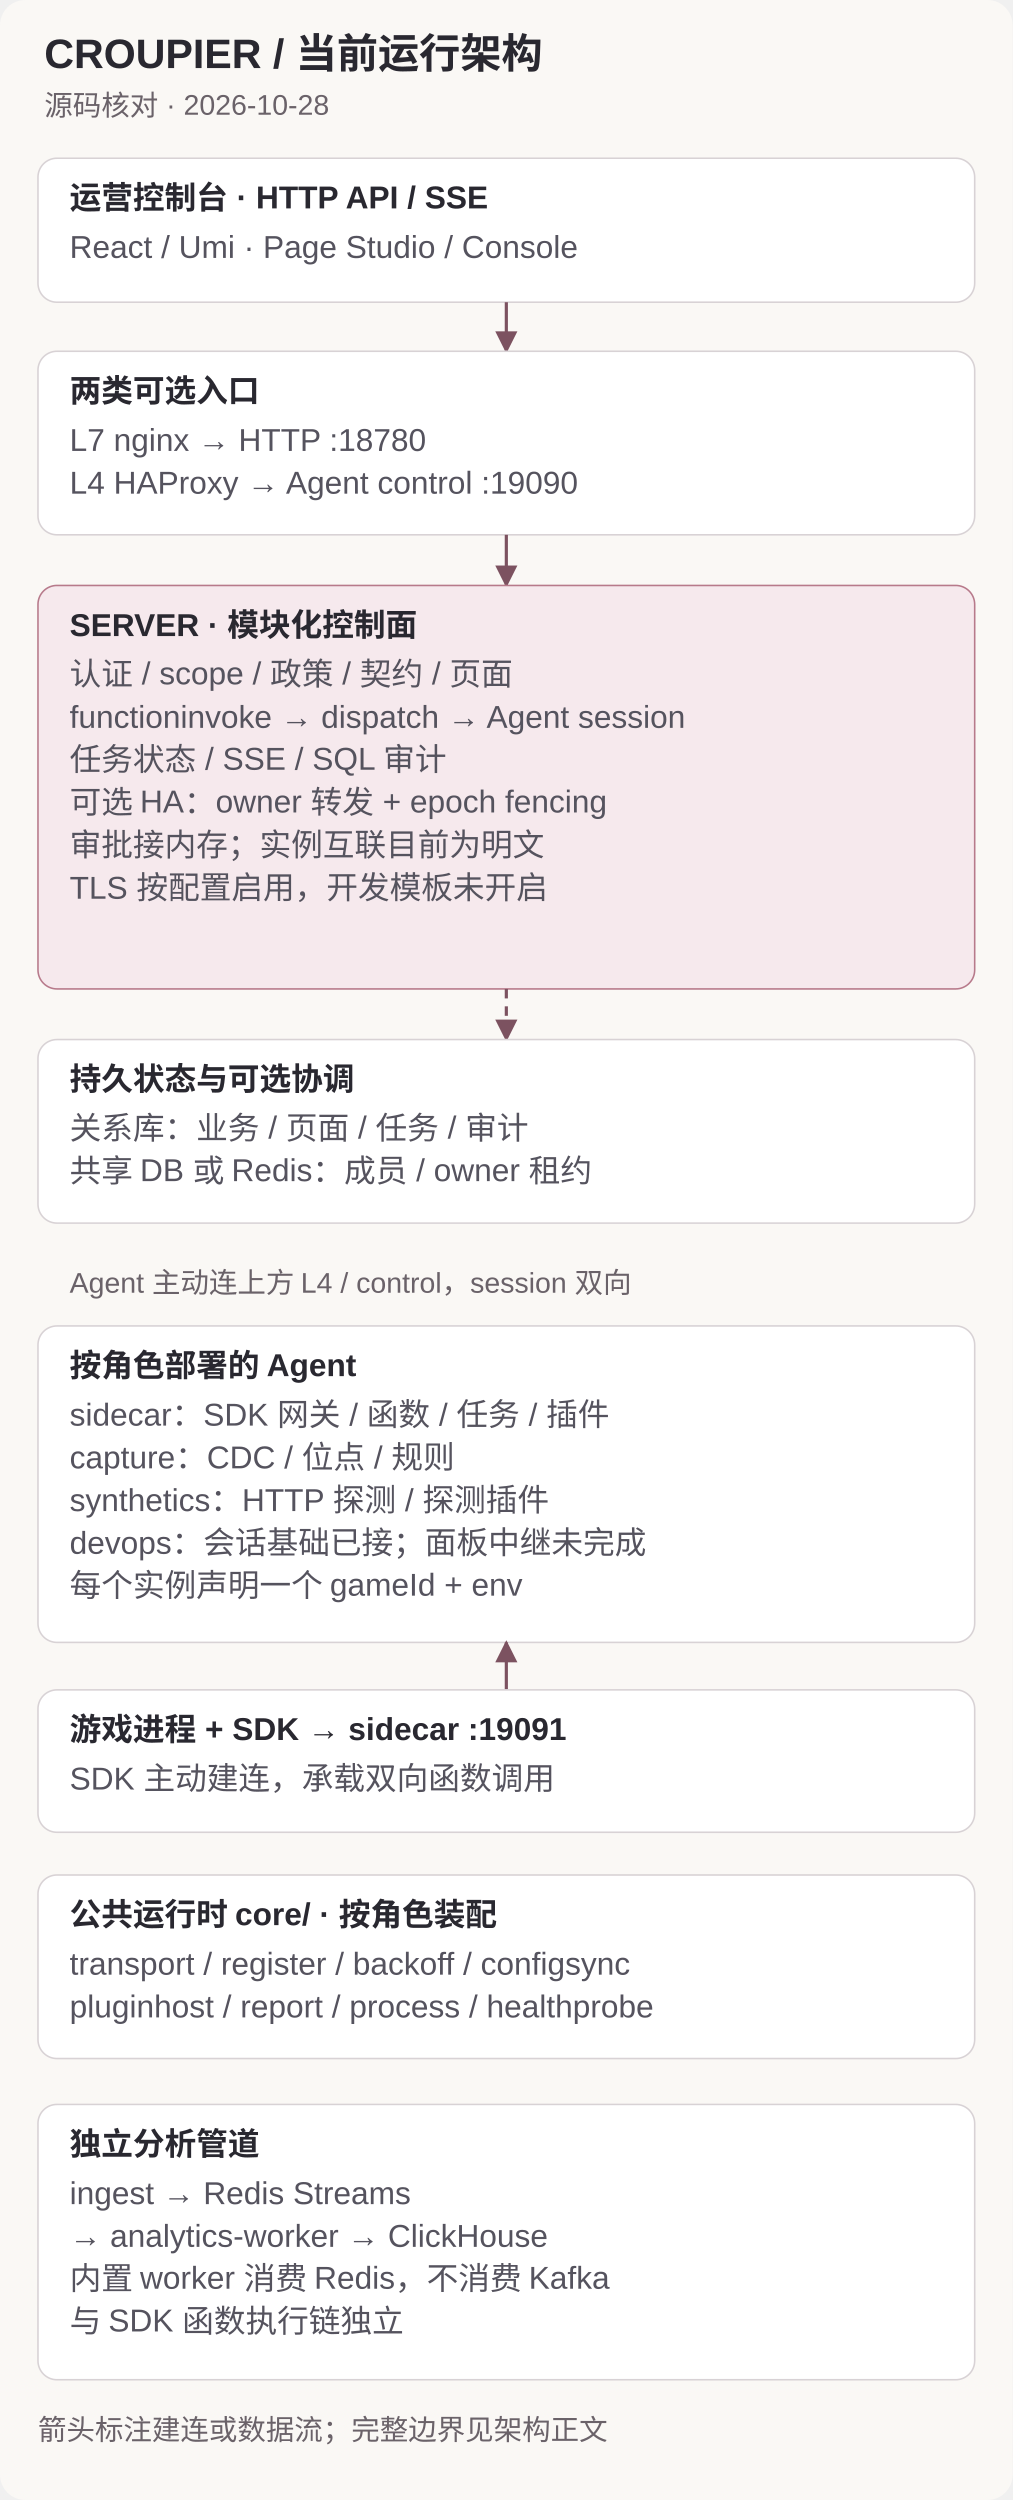
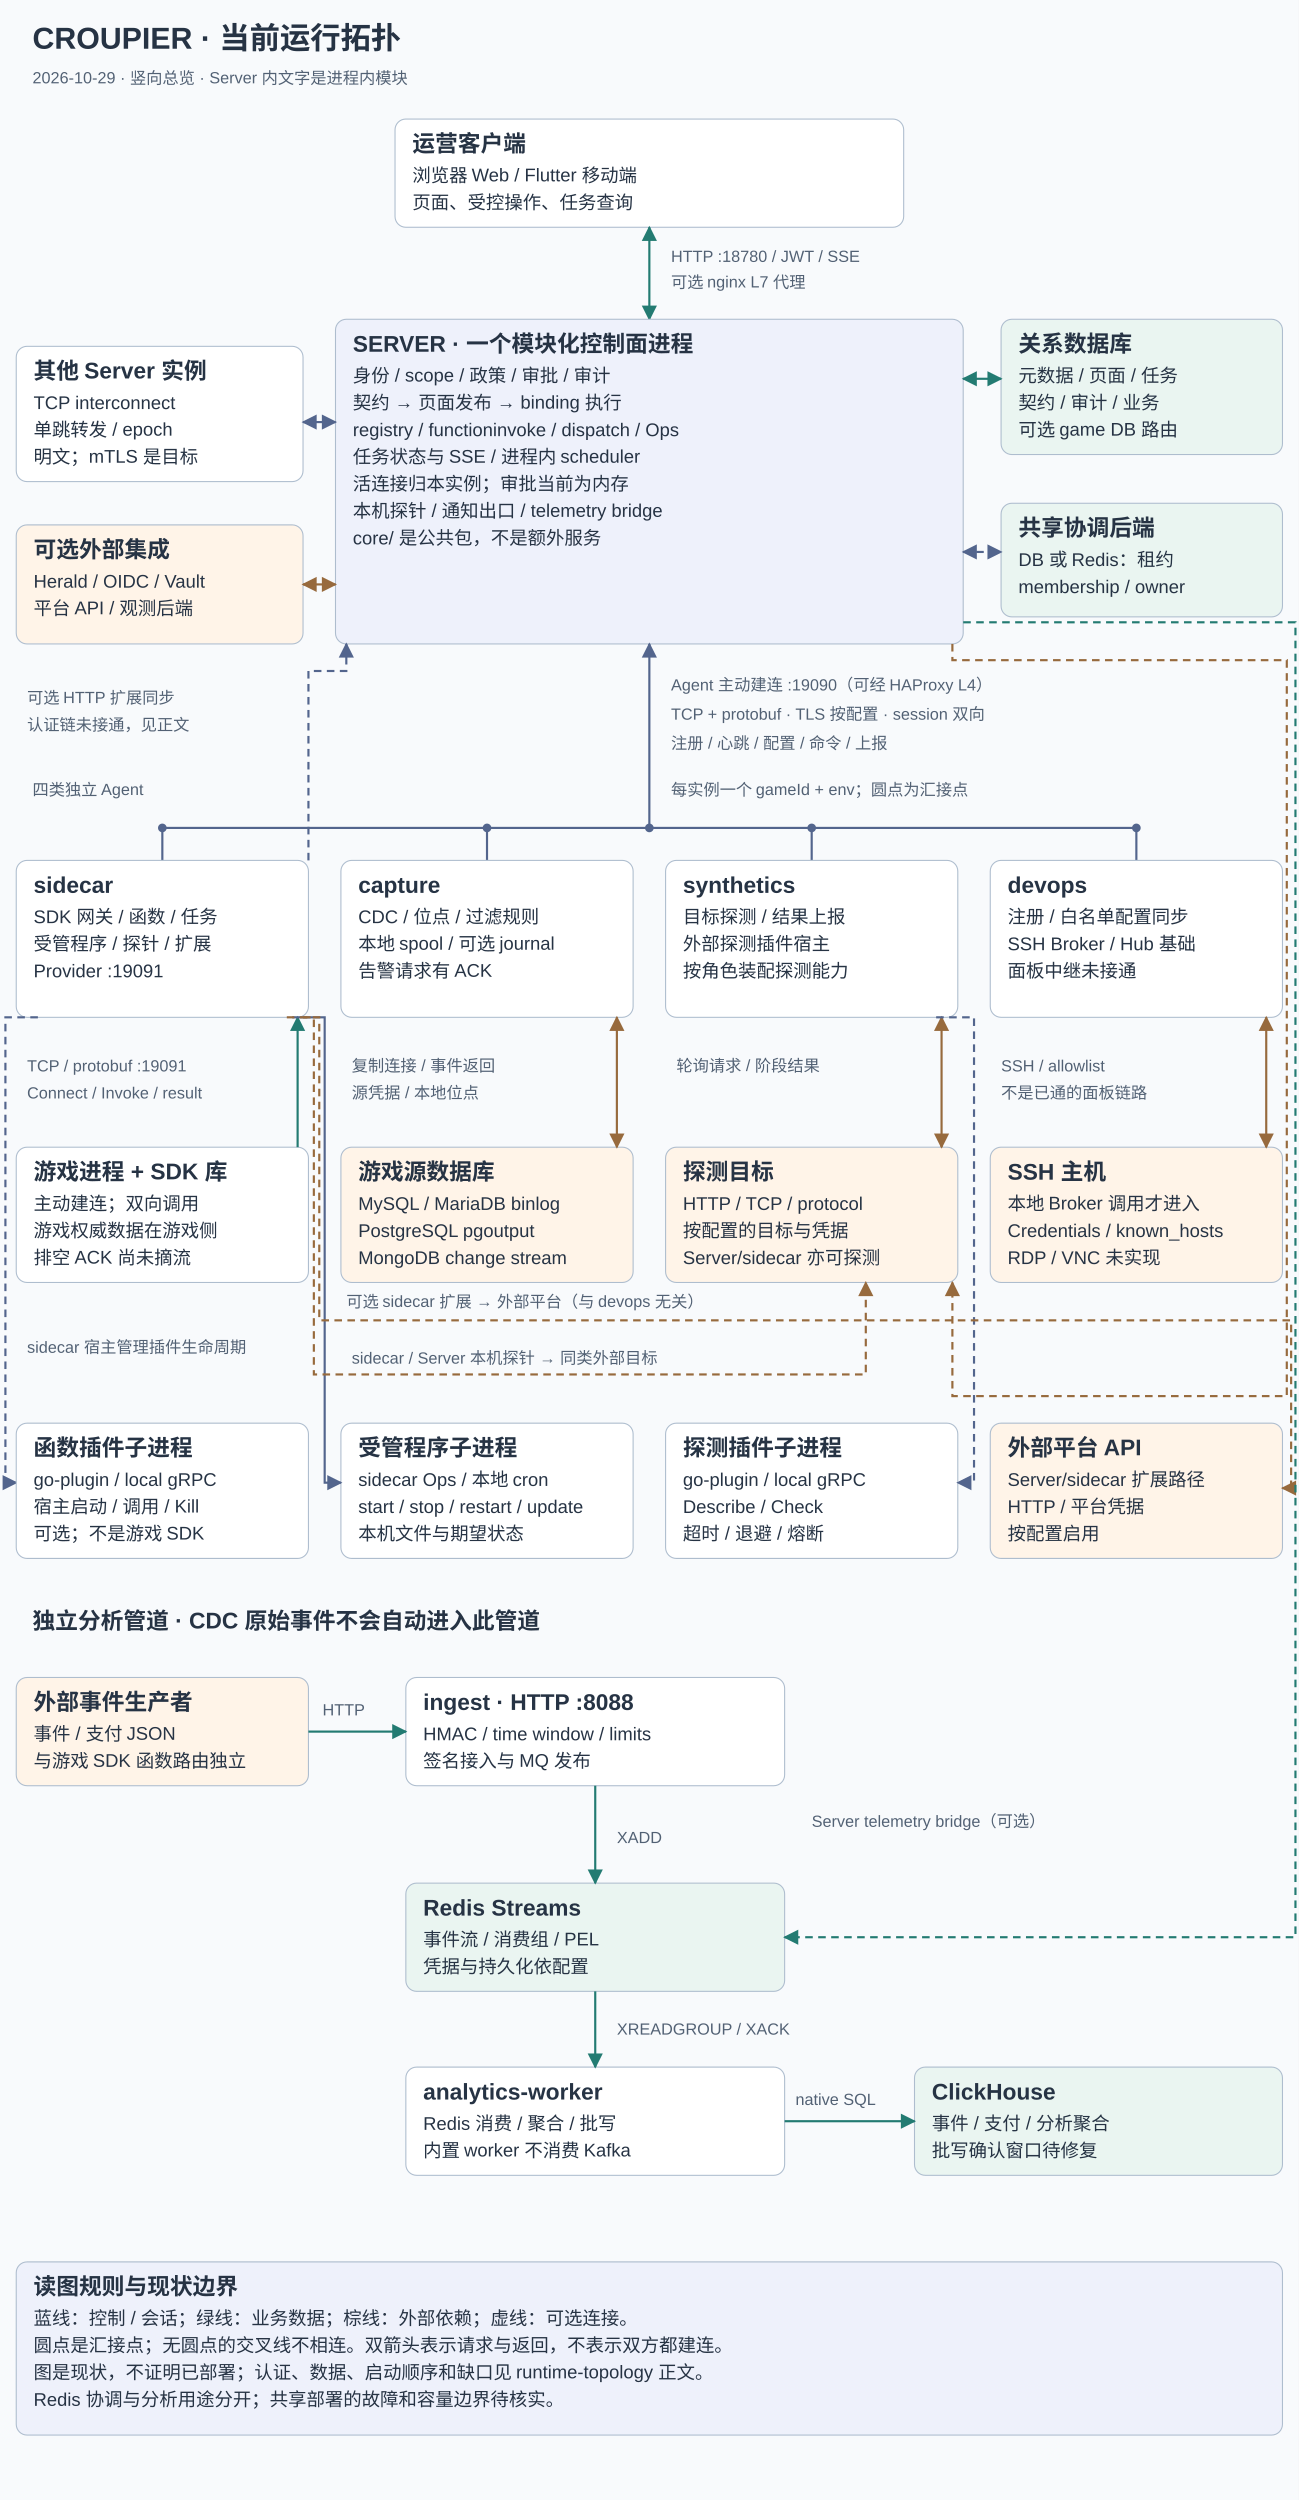
- <svg xmlns="http://www.w3.org/2000/svg" width="640" height="1580" viewBox="0 0 640 1580" role="img" aria-labelledby="title desc">
+ <svg xmlns="http://www.w3.org/2000/svg" width="1200" height="2310" viewBox="0 0 1200 2310" role="img" aria-labelledby="title desc">
  <defs>
-     <marker id="arrow" viewBox="0 0 10 10" refX="9" refY="5" markerWidth="7" markerHeight="7" orient="auto-start-reverse">
-       <path d="M0 0 L10 5 L0 10Z" fill="#7c5260" />
+     <marker id="control" viewBox="0 0 10 10" refX="9" refY="5" markerWidth="7" markerHeight="7" orient="auto-start-reverse">
+       <path d="M0 0L10 5L0 10Z" fill="#53658d" />
+     </marker>
+     <marker id="data" viewBox="0 0 10 10" refX="9" refY="5" markerWidth="7" markerHeight="7" orient="auto-start-reverse">
+       <path d="M0 0L10 5L0 10Z" fill="#237b72" />
+     </marker>
+     <marker id="external" viewBox="0 0 10 10" refX="9" refY="5" markerWidth="7" markerHeight="7" orient="auto-start-reverse">
+       <path d="M0 0L10 5L0 10Z" fill="#976a3d" />
    </marker>
  </defs>
-   <style>text{font-family:Arial,'Noto Sans CJK SC','Microsoft YaHei',sans-serif;fill:#292830} .heading{font-size:26px;font-weight:700} .label{font-size:20px;font-weight:700} .body{font-size:20px;fill:#55535e} .note{font-size:18px;fill:#6a6269} .line{fill:none;stroke:#7c5260;stroke-width:2;marker-end:url(#arrow)} .dash{stroke-dasharray:6 5}</style>
-   <rect width="640" height="1580" rx="16" fill="#faf8f5" />
-   <text x="28" y="43" class="heading">CROUPIER / 当前运行架构</text>
-   <text x="28" y="73" class="note">源码核对 · 2026-10-28</text>
-   <rect x="24" y="100" width="592" height="91" rx="12" fill="#ffffff" stroke="#d8d2d5" />
-   <text x="44" y="132" class="label">运营控制台 · HTTP API / SSE</text>
-   <text x="44" y="163" class="body">React / Umi · Page Studio / Console</text>
-   <path d="M320 191 V222" class="line" />
-   <rect x="24" y="222" width="592" height="116" rx="12" fill="#ffffff" stroke="#d8d2d5" />
-   <text x="44" y="254" class="label">两类可选入口</text>
-   <text x="44" y="285" class="body">L7 nginx → HTTP :18780</text>
-   <text x="44" y="312" class="body">L4 HAProxy → Agent control :19090</text>
-   <path d="M320 338 V370" class="line" />
-   <rect x="24" y="370" width="592" height="255" rx="12" fill="#f6e9ed" stroke="#b77a8b" />
-   <text x="44" y="402" class="label">SERVER · 模块化控制面</text>
-   <text x="44" y="433" class="body">认证 / scope / 政策 / 契约 / 页面</text>
-   <text x="44" y="460" class="body">functioninvoke → dispatch → Agent session</text>
-   <text x="44" y="487" class="body">任务状态 / SSE / SQL 审计</text>
-   <text x="44" y="514" class="body">可选 HA：owner 转发 + epoch fencing</text>
-   <text x="44" y="541" class="body">审批接内存；实例互联目前为明文</text>
-   <text x="44" y="568" class="body">TLS 按配置启用，开发模板未开启</text>
-   <path d="M320 625 V657" class="line dash" />
-   <rect x="24" y="657" width="592" height="116" rx="12" fill="#ffffff" stroke="#d8d2d5" />
-   <text x="44" y="689" class="label">持久状态与可选协调</text>
-   <text x="44" y="720" class="body">关系库：业务 / 页面 / 任务 / 审计</text>
-   <text x="44" y="747" class="body">共享 DB 或 Redis：成员 / owner 租约</text>
-   <text x="44" y="817" class="note">Agent 主动连上方 L4 / control，session 双向</text>
-   <rect x="24" y="838" width="592" height="200" rx="12" fill="#ffffff" stroke="#d8d2d5" />
-   <text x="44" y="870" class="label">按角色部署的 Agent</text>
-   <text x="44" y="901" class="body">sidecar：SDK 网关 / 函数 / 任务 / 插件</text>
-   <text x="44" y="928" class="body">capture：CDC / 位点 / 规则</text>
-   <text x="44" y="955" class="body">synthetics：HTTP 探测 / 探测插件</text>
-   <text x="44" y="982" class="body">devops：会话基础已接；面板中继未完成</text>
-   <text x="44" y="1009" class="body">每个实例声明一个 gameId + env</text>
-   <path d="M320 1068 V1038" class="line" />
-   <rect x="24" y="1068" width="592" height="90" rx="12" fill="#ffffff" stroke="#d8d2d5" />
-   <text x="44" y="1100" class="label">游戏进程 + SDK → sidecar :19091</text>
-   <text x="44" y="1131" class="body">SDK 主动建连，承载双向函数调用</text>
-   <rect x="24" y="1185" width="592" height="116" rx="12" fill="#ffffff" stroke="#d8d2d5" />
-   <text x="44" y="1217" class="label">公共运行时 core/ · 按角色装配</text>
-   <text x="44" y="1248" class="body">transport / register / backoff / configsync</text>
-   <text x="44" y="1275" class="body">pluginhost / report / process / healthprobe</text>
-   <rect x="24" y="1330" width="592" height="174" rx="12" fill="#ffffff" stroke="#d8d2d5" />
-   <text x="44" y="1362" class="label">独立分析管道</text>
-   <text x="44" y="1393" class="body">ingest → Redis Streams</text>
-   <text x="44" y="1420" class="body">→ analytics-worker → ClickHouse</text>
-   <text x="44" y="1447" class="body">内置 worker 消费 Redis，不消费 Kafka</text>
-   <text x="44" y="1474" class="body">与 SDK 函数执行链独立</text>
-   <text x="24" y="1542" class="note">箭头标注建连或数据流；完整边界见架构正文</text>
+   <style>text{font:17px Arial,'Noto Sans CJK SC','Microsoft YaHei',sans-serif;fill:#263344}.title{font-size:28px;font-weight:700}.head{font-size:21px;font-weight:700}.small{font-size:15px;fill:#526174}.edge{stroke-width:2;fill:none}.control{stroke:#53658d}.data{stroke:#237b72}.external{stroke:#976a3d}.optional{stroke-dasharray:7 5}.life{stroke:#bdc6d2;stroke-width:1.3;stroke-dasharray:5 6}.message{paint-order:stroke;stroke:#f8fafc;stroke-width:6px;stroke-linejoin:round}</style>
+   <rect width="1200" height="2310" fill="#f8fafc" />
+   <text x="30" y="45" class="title" text-anchor="start">CROUPIER · 当前运行拓扑</text>
+   <text x="30" y="77" class="small" text-anchor="start">2026-10-29 · 竖向总览 · Server 内文字是进程内模块</text>
+   <g data-node="运营客户端">
+     <rect x="365" y="110" width="470" height="100" rx="10" fill="#fff" stroke="#aebdce" />
+     <text x="381" y="140" class="head" text-anchor="start">运营客户端</text>
+     <text x="381" y="168" class="" text-anchor="start">浏览器 Web / Flutter 移动端</text>
+     <text x="381" y="193" class="" text-anchor="start">页面、受控操作、任务查询</text>
+   </g>
+   <path d="M600 210 V295" class="edge data" marker-end="url(#data)" marker-start="url(#data)" />
+   <text x="620" y="242" class="small" text-anchor="start">HTTP :18780 / JWT / SSE</text>
+   <text x="620" y="266" class="small" text-anchor="start">可选 nginx L7 代理</text>
+   <g data-node="SERVER · 一个模块化控制面进程">
+     <rect x="310" y="295" width="580" height="300" rx="10" fill="#eef1fb" stroke="#aebdce" />
+     <text x="326" y="325" class="head" text-anchor="start">SERVER · 一个模块化控制面进程</text>
+     <text x="326" y="353" class="" text-anchor="start">身份 / scope / 政策 / 审批 / 审计</text>
+     <text x="326" y="378" class="" text-anchor="start">契约 → 页面发布 → binding 执行</text>
+     <text x="326" y="403" class="" text-anchor="start">registry / functioninvoke / dispatch / Ops</text>
+     <text x="326" y="428" class="" text-anchor="start">任务状态与 SSE / 进程内 scheduler</text>
+     <text x="326" y="453" class="" text-anchor="start">活连接归本实例；审批当前为内存</text>
+     <text x="326" y="478" class="" text-anchor="start">本机探针 / 通知出口 / telemetry bridge</text>
+     <text x="326" y="503" class="" text-anchor="start">core/ 是公共包，不是额外服务</text>
+   </g>
+   <g data-node="其他 Server 实例">
+     <rect x="15" y="320" width="265" height="125" rx="10" fill="#fff" stroke="#aebdce" />
+     <text x="31" y="350" class="head" text-anchor="start">其他 Server 实例</text>
+     <text x="31" y="378" class="" text-anchor="start">TCP interconnect</text>
+     <text x="31" y="403" class="" text-anchor="start">单跳转发 / epoch</text>
+     <text x="31" y="428" class="" text-anchor="start">明文；mTLS 是目标</text>
+   </g>
+   <path d="M310 390 H280" class="edge control" marker-end="url(#control)" marker-start="url(#control)" />
+   <g data-node="关系数据库">
+     <rect x="925" y="295" width="260" height="125" rx="10" fill="#eaf5f1" stroke="#aebdce" />
+     <text x="941" y="325" class="head" text-anchor="start">关系数据库</text>
+     <text x="941" y="353" class="" text-anchor="start">元数据 / 页面 / 任务</text>
+     <text x="941" y="378" class="" text-anchor="start">契约 / 审计 / 业务</text>
+     <text x="941" y="403" class="" text-anchor="start">可选 game DB 路由</text>
+   </g>
+   <path d="M890 350 H925" class="edge data" marker-end="url(#data)" marker-start="url(#data)" />
+   <g data-node="共享协调后端">
+     <rect x="925" y="465" width="260" height="105" rx="10" fill="#eaf5f1" stroke="#aebdce" />
+     <text x="941" y="495" class="head" text-anchor="start">共享协调后端</text>
+     <text x="941" y="523" class="" text-anchor="start">DB 或 Redis：租约</text>
+     <text x="941" y="548" class="" text-anchor="start">membership / owner</text>
+   </g>
+   <path d="M890 510 H925" class="edge control optional" marker-end="url(#control)" marker-start="url(#control)" />
+   <g data-node="可选外部集成">
+     <rect x="15" y="485" width="265" height="110" rx="10" fill="#fff4e8" stroke="#aebdce" />
+     <text x="31" y="515" class="head" text-anchor="start">可选外部集成</text>
+     <text x="31" y="543" class="" text-anchor="start">Herald / OIDC / Vault</text>
+     <text x="31" y="568" class="" text-anchor="start">平台 API / 观测后端</text>
+   </g>
+   <path d="M310 540 H280" class="edge external optional" marker-end="url(#external)" marker-start="url(#external)" />
+   <path d="M600 765 V595" class="edge control" marker-end="url(#control)" />
+   <text x="620" y="638" class="small" text-anchor="start">Agent 主动建连 :19090（可经 HAProxy L4）</text>
+   <text x="620" y="665" class="small" text-anchor="start">TCP + protobuf · TLS 按配置 · session 双向</text>
+   <text x="620" y="692" class="small" text-anchor="start">注册 / 心跳 / 配置 / 命令 / 上报</text>
+   <text x="30" y="735" class="small" text-anchor="start">四类独立 Agent</text>
+   <text x="620" y="735" class="small" text-anchor="start">每实例一个 gameId + env；圆点为汇接点</text>
+   <path d="M285 795 V620 H320 V595" class="edge control optional" marker-end="url(#control)" />
+   <text x="25" y="650" class="small" text-anchor="start">可选 HTTP 扩展同步</text>
+   <text x="25" y="675" class="small" text-anchor="start">认证链未接通，见正文</text>
+   <path d="M150 795 V765 H1050 V795" class="edge control" />
+   <path d="M450 795 V765" class="edge control" />
+   <path d="M750 795 V765" class="edge control" />
+   <circle cx="150" cy="765" r="4" fill="#53658d" />
+   <circle cx="450" cy="765" r="4" fill="#53658d" />
+   <circle cx="600" cy="765" r="4" fill="#53658d" />
+   <circle cx="750" cy="765" r="4" fill="#53658d" />
+   <circle cx="1050" cy="765" r="4" fill="#53658d" />
+   <g data-node="sidecar">
+     <rect x="15" y="795" width="270" height="145" rx="10" fill="#fff" stroke="#aebdce" />
+     <text x="31" y="825" class="head" text-anchor="start">sidecar</text>
+     <text x="31" y="853" class="" text-anchor="start">SDK 网关 / 函数 / 任务</text>
+     <text x="31" y="878" class="" text-anchor="start">受管程序 / 探针 / 扩展</text>
+     <text x="31" y="903" class="" text-anchor="start">Provider :19091</text>
+   </g>
+   <g data-node="capture">
+     <rect x="315" y="795" width="270" height="145" rx="10" fill="#fff" stroke="#aebdce" />
+     <text x="331" y="825" class="head" text-anchor="start">capture</text>
+     <text x="331" y="853" class="" text-anchor="start">CDC / 位点 / 过滤规则</text>
+     <text x="331" y="878" class="" text-anchor="start">本地 spool / 可选 journal</text>
+     <text x="331" y="903" class="" text-anchor="start">告警请求有 ACK</text>
+   </g>
+   <g data-node="synthetics">
+     <rect x="615" y="795" width="270" height="145" rx="10" fill="#fff" stroke="#aebdce" />
+     <text x="631" y="825" class="head" text-anchor="start">synthetics</text>
+     <text x="631" y="853" class="" text-anchor="start">目标探测 / 结果上报</text>
+     <text x="631" y="878" class="" text-anchor="start">外部探测插件宿主</text>
+     <text x="631" y="903" class="" text-anchor="start">按角色装配探测能力</text>
+   </g>
+   <g data-node="devops">
+     <rect x="915" y="795" width="270" height="145" rx="10" fill="#fff" stroke="#aebdce" />
+     <text x="931" y="825" class="head" text-anchor="start">devops</text>
+     <text x="931" y="853" class="" text-anchor="start">注册 / 白名单配置同步</text>
+     <text x="931" y="878" class="" text-anchor="start">SSH Broker / Hub 基础</text>
+     <text x="931" y="903" class="" text-anchor="start">面板中继未接通</text>
+   </g>
+   <g data-node="游戏进程 + SDK 库">
+     <rect x="15" y="1060" width="270" height="125" rx="10" fill="#fff" stroke="#aebdce" />
+     <text x="31" y="1090" class="head" text-anchor="start">游戏进程 + SDK 库</text>
+     <text x="31" y="1118" class="" text-anchor="start">主动建连；双向调用</text>
+     <text x="31" y="1143" class="" text-anchor="start">游戏权威数据在游戏侧</text>
+     <text x="31" y="1168" class="" text-anchor="start">排空 ACK 尚未摘流</text>
+   </g>
+   <path d="M275 1060 V940" class="edge data" marker-end="url(#data)" />
+   <text x="25" y="990" class="small" text-anchor="start">TCP / protobuf :19091</text>
+   <text x="25" y="1015" class="small" text-anchor="start">Connect / Invoke / result</text>
+   <g data-node="游戏源数据库">
+     <rect x="315" y="1060" width="270" height="125" rx="10" fill="#fff4e8" stroke="#aebdce" />
+     <text x="331" y="1090" class="head" text-anchor="start">游戏源数据库</text>
+     <text x="331" y="1118" class="" text-anchor="start">MySQL / MariaDB binlog</text>
+     <text x="331" y="1143" class="" text-anchor="start">PostgreSQL pgoutput</text>
+     <text x="331" y="1168" class="" text-anchor="start">MongoDB change stream</text>
+   </g>
+   <path d="M570 940 V1060" class="edge external" marker-end="url(#external)" marker-start="url(#external)" />
+   <text x="325" y="990" class="small" text-anchor="start">复制连接 / 事件返回</text>
+   <text x="325" y="1015" class="small" text-anchor="start">源凭据 / 本地位点</text>
+   <g data-node="探测目标">
+     <rect x="615" y="1060" width="270" height="125" rx="10" fill="#fff4e8" stroke="#aebdce" />
+     <text x="631" y="1090" class="head" text-anchor="start">探测目标</text>
+     <text x="631" y="1118" class="" text-anchor="start">HTTP / TCP / protocol</text>
+     <text x="631" y="1143" class="" text-anchor="start">按配置的目标与凭据</text>
+     <text x="631" y="1168" class="" text-anchor="start">Server/sidecar 亦可探测</text>
+   </g>
+   <path d="M870 940 V1060" class="edge external" marker-end="url(#external)" marker-start="url(#external)" />
+   <text x="625" y="990" class="small" text-anchor="start">轮询请求 / 阶段结果</text>
+   <g data-node="SSH 主机">
+     <rect x="915" y="1060" width="270" height="125" rx="10" fill="#fff4e8" stroke="#aebdce" />
+     <text x="931" y="1090" class="head" text-anchor="start">SSH 主机</text>
+     <text x="931" y="1118" class="" text-anchor="start">本地 Broker 调用才进入</text>
+     <text x="931" y="1143" class="" text-anchor="start">Credentials / known_hosts</text>
+     <text x="931" y="1168" class="" text-anchor="start">RDP / VNC 未实现</text>
+   </g>
+   <path d="M1170 940 V1060" class="edge external" marker-end="url(#external)" marker-start="url(#external)" />
+   <text x="925" y="990" class="small" text-anchor="start">SSH / allowlist</text>
+   <text x="925" y="1015" class="small" text-anchor="start">不是已通的面板链路</text>
+   <path d="M35 940 H5 V1370 H15" class="edge control optional" marker-end="url(#control)" />
+   <text x="25" y="1250" class="small" text-anchor="start">sidecar 宿主管理插件生命周期</text>
+   <g data-node="函数插件子进程">
+     <rect x="15" y="1315" width="270" height="125" rx="10" fill="#fff" stroke="#aebdce" />
+     <text x="31" y="1345" class="head" text-anchor="start">函数插件子进程</text>
+     <text x="31" y="1373" class="" text-anchor="start">go-plugin / local gRPC</text>
+     <text x="31" y="1398" class="" text-anchor="start">宿主启动 / 调用 / Kill</text>
+     <text x="31" y="1423" class="" text-anchor="start">可选；不是游戏 SDK</text>
+   </g>
+   <g data-node="受管程序子进程">
+     <rect x="315" y="1315" width="270" height="125" rx="10" fill="#fff" stroke="#aebdce" />
+     <text x="331" y="1345" class="head" text-anchor="start">受管程序子进程</text>
+     <text x="331" y="1373" class="" text-anchor="start">sidecar Ops / 本地 cron</text>
+     <text x="331" y="1398" class="" text-anchor="start">start / stop / restart / update</text>
+     <text x="331" y="1423" class="" text-anchor="start">本机文件与期望状态</text>
+   </g>
+   <path d="M270 940 H300 V1370 H315" class="edge control" marker-end="url(#control)" />
+   <g data-node="探测插件子进程">
+     <rect x="615" y="1315" width="270" height="125" rx="10" fill="#fff" stroke="#aebdce" />
+     <text x="631" y="1345" class="head" text-anchor="start">探测插件子进程</text>
+     <text x="631" y="1373" class="" text-anchor="start">go-plugin / local gRPC</text>
+     <text x="631" y="1398" class="" text-anchor="start">Describe / Check</text>
+     <text x="631" y="1423" class="" text-anchor="start">超时 / 退避 / 熔断</text>
+   </g>
+   <path d="M865 940 H900 V1370 H885" class="edge control optional" marker-end="url(#control)" />
+   <path d="M880 595 V610 H1189 V1290 H880 V1185" class="edge external optional" marker-end="url(#external)" />
+   <path d="M280 940 H290 V1270 H800 V1185" class="edge external optional" marker-end="url(#external)" />
+   <text x="325" y="1260" class="small" text-anchor="start">sidecar / Server 本机探针 → 同类外部目标</text>
+   <g data-node="外部平台 API">
+     <rect x="915" y="1315" width="270" height="125" rx="10" fill="#fff4e8" stroke="#aebdce" />
+     <text x="931" y="1345" class="head" text-anchor="start">外部平台 API</text>
+     <text x="931" y="1373" class="" text-anchor="start">Server/sidecar 扩展路径</text>
+     <text x="931" y="1398" class="" text-anchor="start">HTTP / 平台凭据</text>
+     <text x="931" y="1423" class="" text-anchor="start">按配置启用</text>
+   </g>
+   <path d="M265 940 H295 V1220 H1193 V1375 H1185" class="edge external optional" marker-end="url(#external)" />
+   <text x="320" y="1208" class="small" text-anchor="start">可选 sidecar 扩展 → 外部平台（与 devops 无关）</text>
+   <text x="30" y="1505" class="head" text-anchor="start">独立分析管道 · CDC 原始事件不会自动进入此管道</text>
+   <g data-node="外部事件生产者">
+     <rect x="15" y="1550" width="270" height="100" rx="10" fill="#fff4e8" stroke="#aebdce" />
+     <text x="31" y="1580" class="head" text-anchor="start">外部事件生产者</text>
+     <text x="31" y="1608" class="" text-anchor="start">事件 / 支付 JSON</text>
+     <text x="31" y="1633" class="" text-anchor="start">与游戏 SDK 函数路由独立</text>
+   </g>
+   <g data-node="ingest · HTTP :8088">
+     <rect x="375" y="1550" width="350" height="100" rx="10" fill="#fff" stroke="#aebdce" />
+     <text x="391" y="1580" class="head" text-anchor="start">ingest · HTTP :8088</text>
+     <text x="391" y="1608" class="" text-anchor="start">HMAC / time window / limits</text>
+     <text x="391" y="1633" class="" text-anchor="start">签名接入与 MQ 发布</text>
+   </g>
+   <path d="M285 1600 H375" class="edge data" marker-end="url(#data)" />
+   <text x="298" y="1585" class="small" text-anchor="start">HTTP</text>
+   <g data-node="Redis Streams">
+     <rect x="375" y="1740" width="350" height="100" rx="10" fill="#eaf5f1" stroke="#aebdce" />
+     <text x="391" y="1770" class="head" text-anchor="start">Redis Streams</text>
+     <text x="391" y="1798" class="" text-anchor="start">事件流 / 消费组 / PEL</text>
+     <text x="391" y="1823" class="" text-anchor="start">凭据与持久化依配置</text>
+   </g>
+   <path d="M550 1650 V1740" class="edge data" marker-end="url(#data)" />
+   <text x="570" y="1703" class="small" text-anchor="start">XADD</text>
+   <path d="M890 575 H1197 V1790 H725" class="edge data optional" marker-end="url(#data)" />
+   <text x="750" y="1688" class="small" text-anchor="start">Server telemetry bridge（可选）</text>
+   <g data-node="analytics-worker">
+     <rect x="375" y="1910" width="350" height="100" rx="10" fill="#fff" stroke="#aebdce" />
+     <text x="391" y="1940" class="head" text-anchor="start">analytics-worker</text>
+     <text x="391" y="1968" class="" text-anchor="start">Redis 消费 / 聚合 / 批写</text>
+     <text x="391" y="1993" class="" text-anchor="start">内置 worker 不消费 Kafka</text>
+   </g>
+   <path d="M550 1840 V1910" class="edge data" marker-end="url(#data)" />
+   <text x="570" y="1880" class="small" text-anchor="start">XREADGROUP / XACK</text>
+   <g data-node="ClickHouse">
+     <rect x="845" y="1910" width="340" height="100" rx="10" fill="#eaf5f1" stroke="#aebdce" />
+     <text x="861" y="1940" class="head" text-anchor="start">ClickHouse</text>
+     <text x="861" y="1968" class="" text-anchor="start">事件 / 支付 / 分析聚合</text>
+     <text x="861" y="1993" class="" text-anchor="start">批写确认窗口待修复</text>
+   </g>
+   <path d="M725 1960 H845" class="edge data" marker-end="url(#data)" />
+   <text x="735" y="1945" class="small" text-anchor="start">native SQL</text>
+   <g data-node="读图规则与现状边界">
+     <rect x="15" y="2090" width="1170" height="160" rx="10" fill="#eef1fb" stroke="#aebdce" />
+     <text x="31" y="2120" class="head" text-anchor="start">读图规则与现状边界</text>
+     <text x="31" y="2148" class="" text-anchor="start">蓝线：控制 / 会话；绿线：业务数据；棕线：外部依赖；虚线：可选连接。</text>
+     <text x="31" y="2173" class="" text-anchor="start">圆点是汇接点；无圆点的交叉线不相连。双箭头表示请求与返回，不表示双方都建连。</text>
+     <text x="31" y="2198" class="" text-anchor="start">图是现状，不证明已部署；认证、数据、启动顺序和缺口见 runtime-topology 正文。</text>
+     <text x="31" y="2223" class="" text-anchor="start">Redis 协调与分析用途分开；共享部署的故障和容量边界待核实。</text>
+   </g>
</svg>
